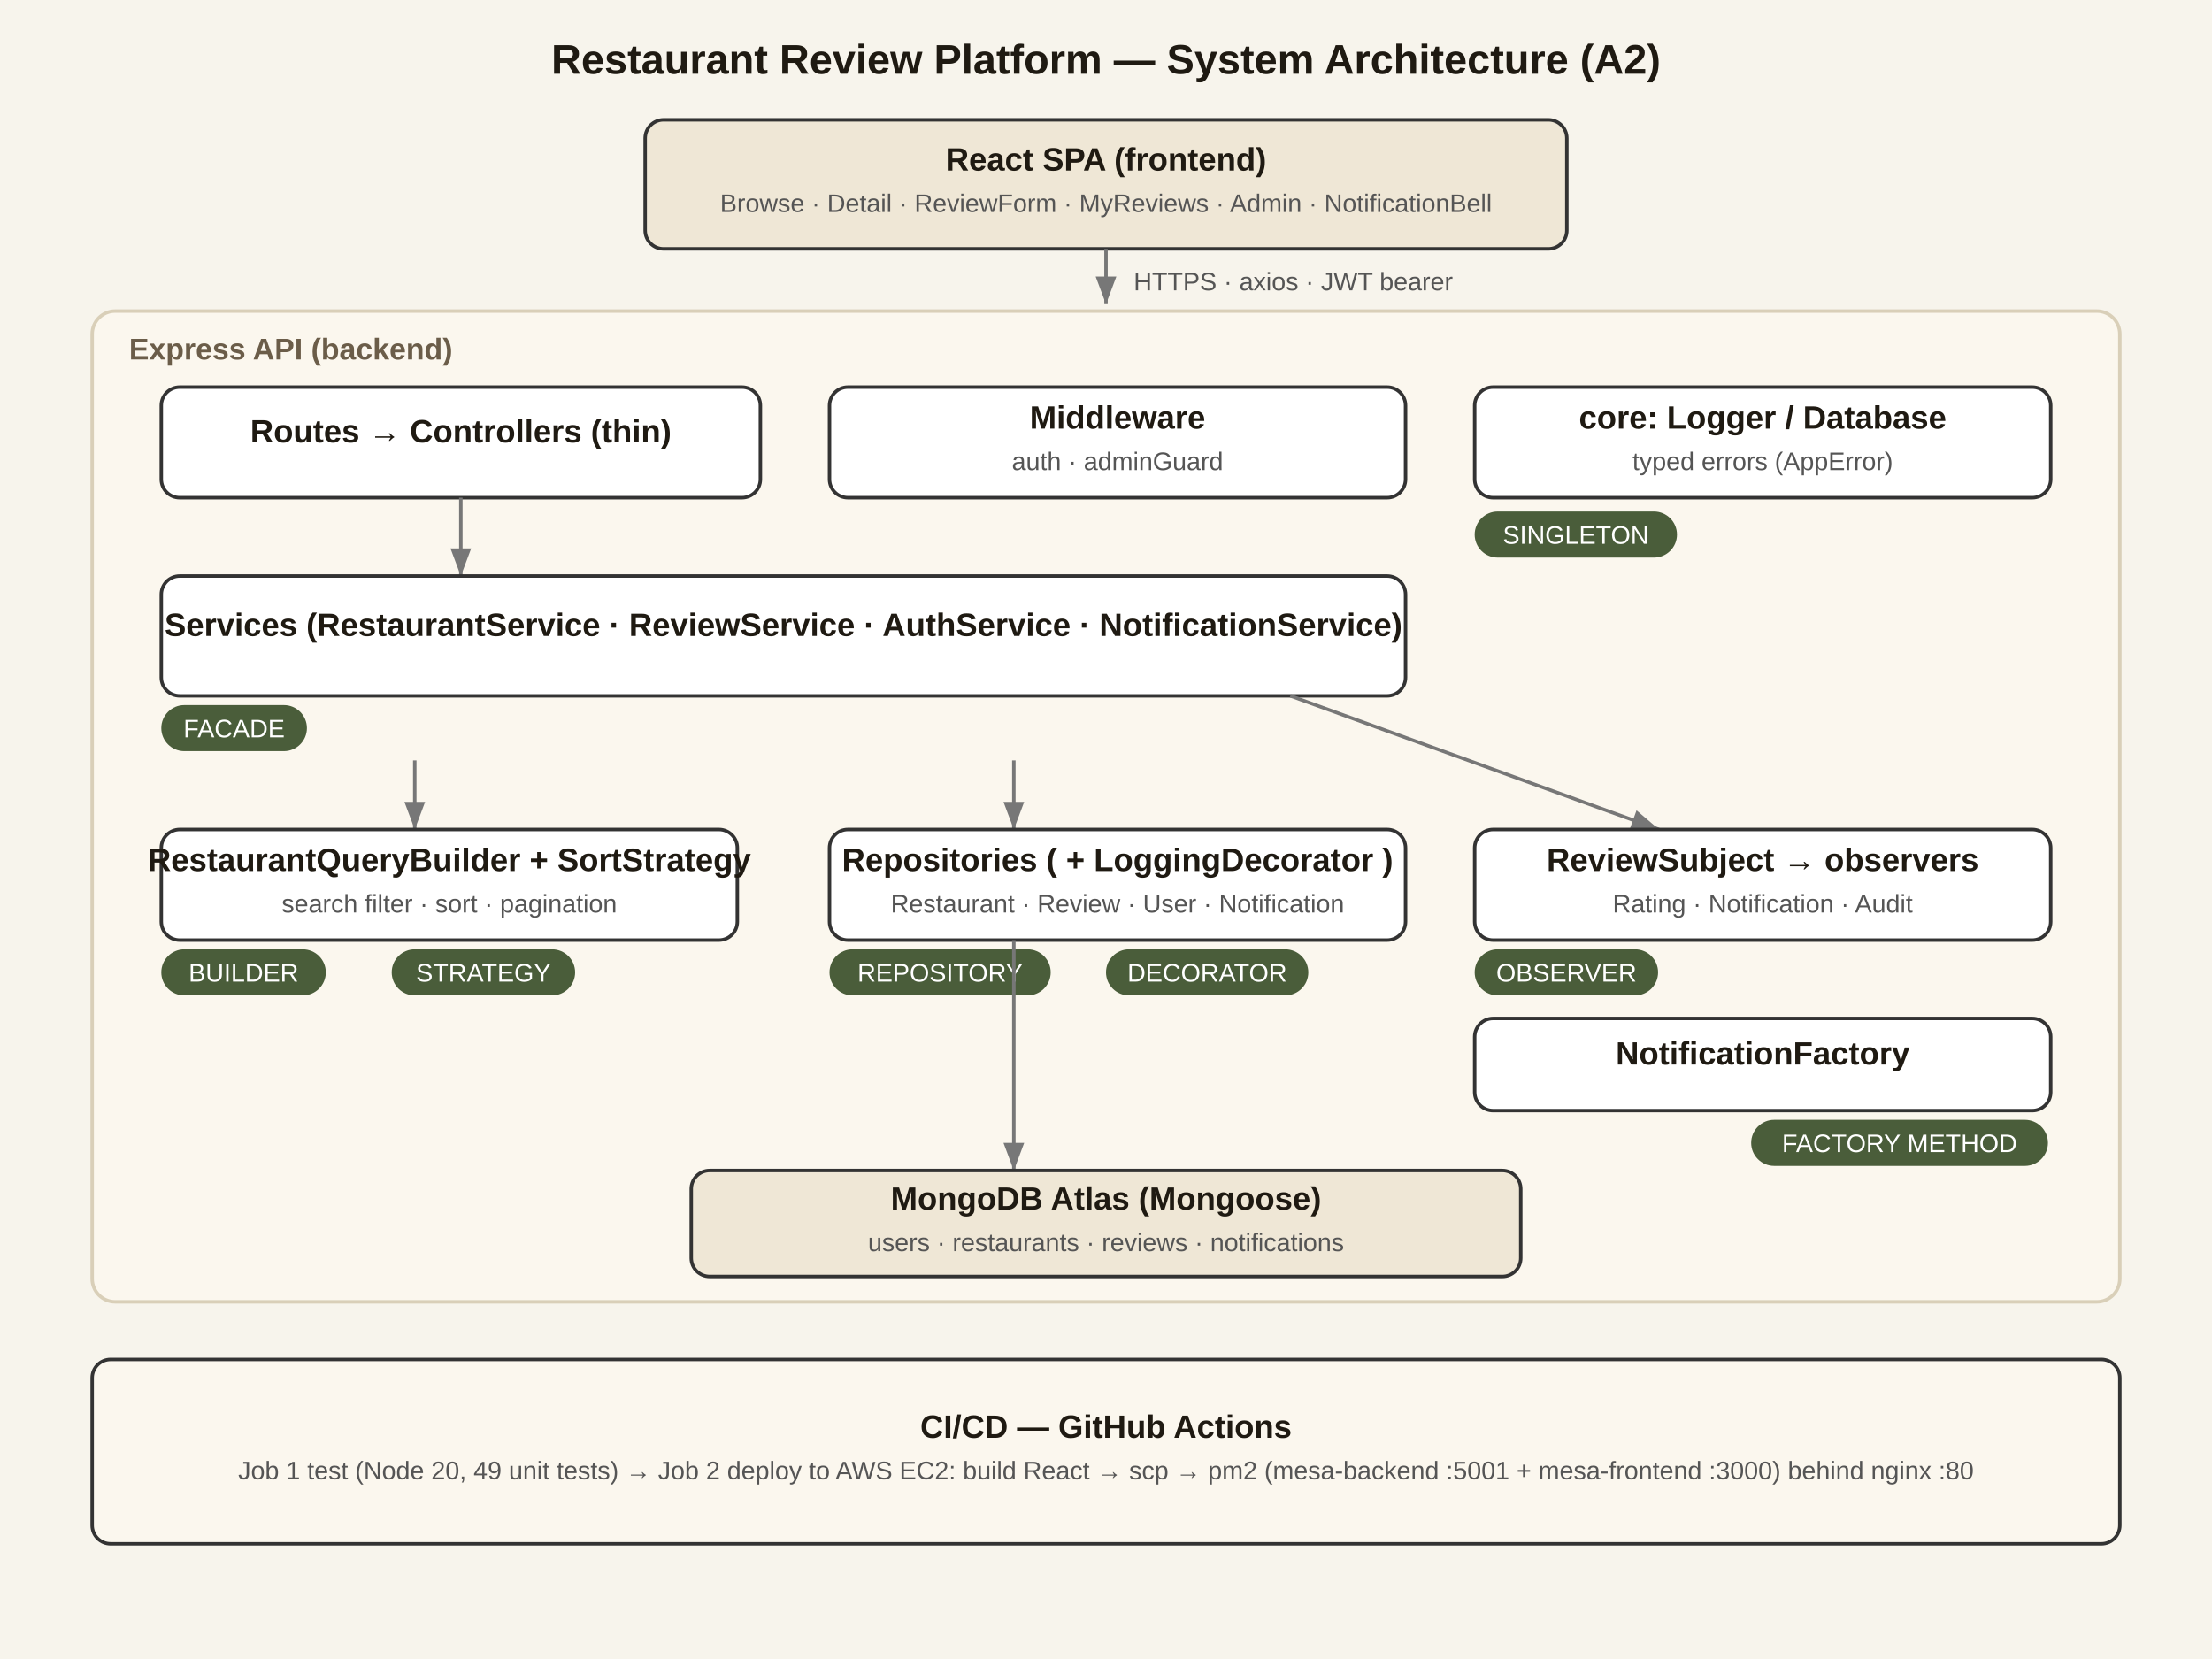
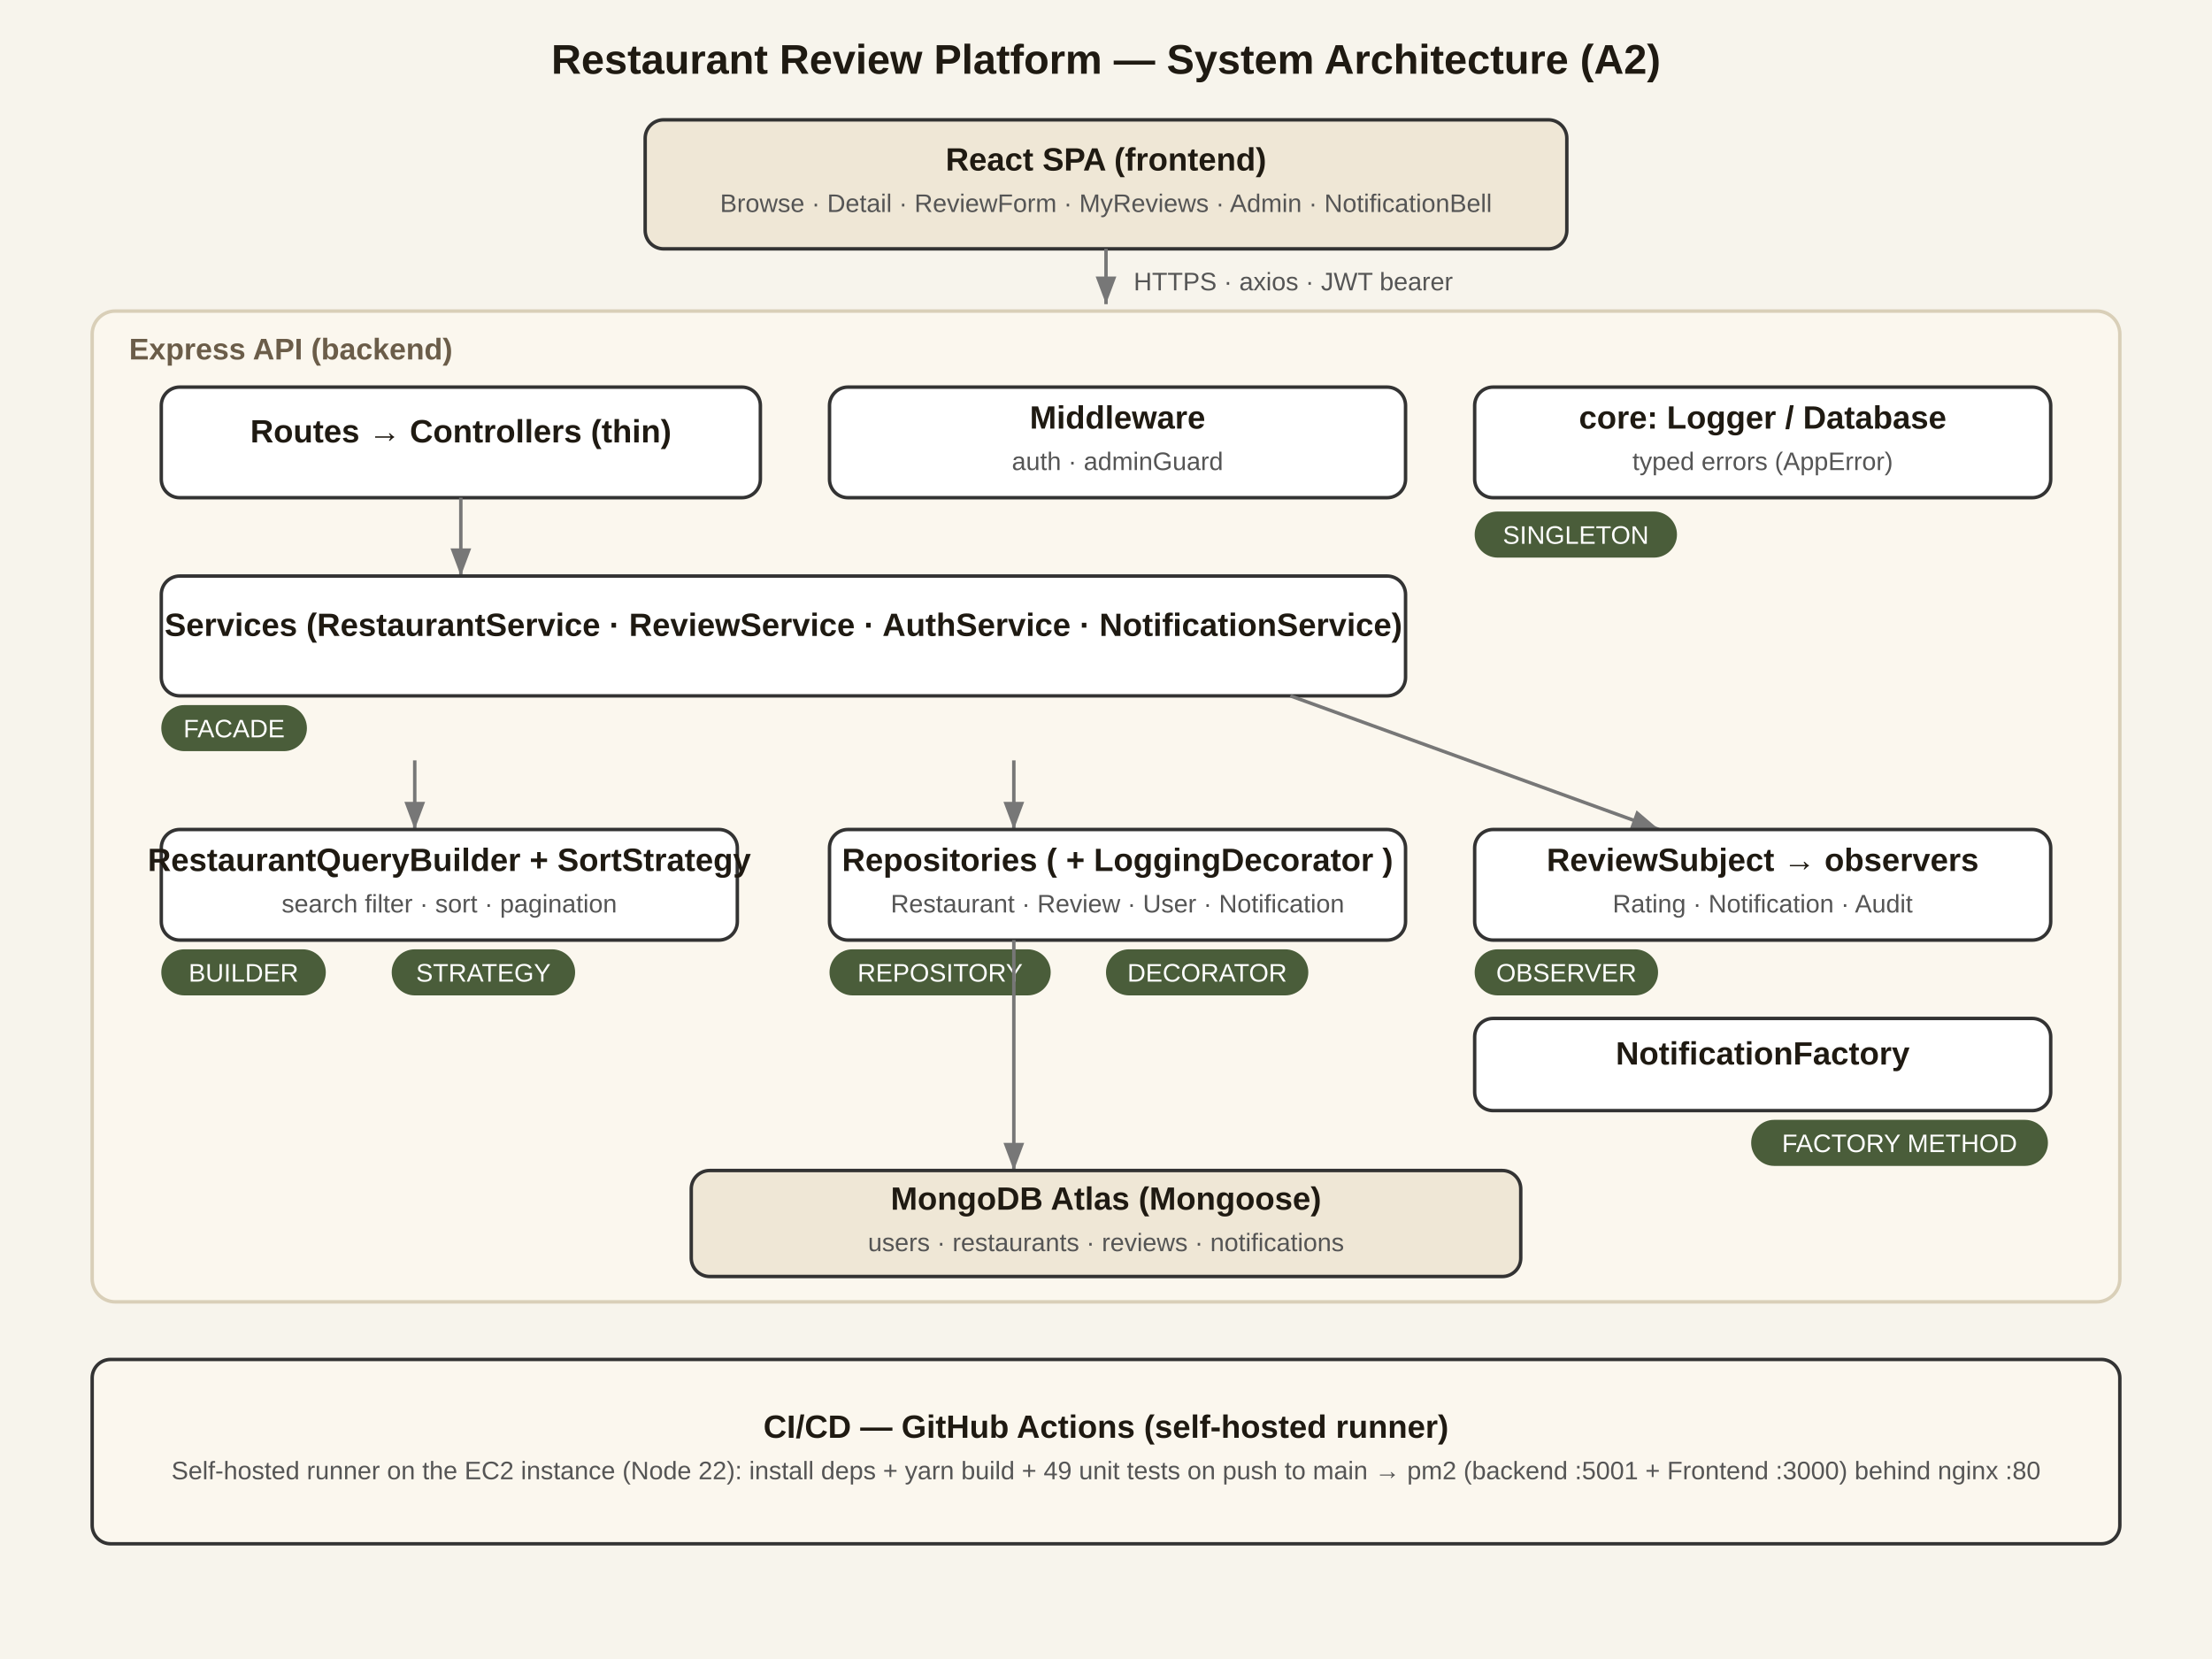
<svg xmlns="http://www.w3.org/2000/svg" width="960" height="720" viewBox="0 0 960 720">
  <defs>
    <marker id="a" markerWidth="10" markerHeight="10" refX="8" refY="3" orient="auto" markerUnits="strokeWidth">
      <path d="M0,0 L8,3 L0,6 z" fill="#777" />
    </marker>
  </defs>
  <rect width="960" height="720" fill="#F7F4EC" />
  <text x="480.0" y="32" text-anchor="middle" font-family="Arial" font-size="18" font-weight="bold" fill="#1F1A12">Restaurant Review Platform — System Architecture (A2)</text>
  <rect x="280" y="52" width="400" height="56" rx="8" fill="#EFE7D6" stroke="#333" stroke-width="1.5" />
  <text x="480.0" y="74.0" text-anchor="middle" font-family="Arial" font-size="14" font-weight="bold" fill="#1F1A12">React SPA (frontend)</text>
  <text x="480.0" y="92.0" text-anchor="middle" font-family="Arial" font-size="11" fill="#555">Browse · Detail · ReviewForm · MyReviews · Admin · NotificationBell</text>
  <line x1="480" y1="108" x2="480" y2="132" stroke="#777" stroke-width="1.5" marker-end="url(#a)" />
  <text x="492" y="126" font-family="Arial" font-size="11" fill="#555">HTTPS · axios · JWT bearer</text>
  <rect x="40" y="135" width="880" height="430" rx="10" fill="#FBF7EE" stroke="#D9CFB8" stroke-width="1.5" />
  <text x="56" y="156" font-family="Arial" font-size="13" font-weight="bold" fill="#6B5D49">Express API (backend)</text>
  <rect x="70" y="168" width="260" height="48" rx="8" fill="#FFFFFF" stroke="#333" stroke-width="1.5" />
  <text x="200.0" y="192.0" text-anchor="middle" font-family="Arial" font-size="14" font-weight="bold" fill="#1F1A12">Routes → Controllers (thin)</text>
  <rect x="360" y="168" width="250" height="48" rx="8" fill="#FFFFFF" stroke="#333" stroke-width="1.5" />
  <text x="485.0" y="186.0" text-anchor="middle" font-family="Arial" font-size="14" font-weight="bold" fill="#1F1A12">Middleware</text>
  <text x="485.0" y="204.0" text-anchor="middle" font-family="Arial" font-size="11" fill="#555">auth · adminGuard</text>
  <rect x="640" y="168" width="250" height="48" rx="8" fill="#FFFFFF" stroke="#333" stroke-width="1.5" />
  <text x="765.0" y="186.0" text-anchor="middle" font-family="Arial" font-size="14" font-weight="bold" fill="#1F1A12">core: Logger / Database</text>
  <text x="765.0" y="204.0" text-anchor="middle" font-family="Arial" font-size="11" fill="#555">typed errors (AppError)</text>
  <rect x="640" y="222" width="87.8" height="20" rx="10" fill="#4A5D3A" />
  <text x="683.9" y="236" text-anchor="middle" font-family="Arial" font-size="11" fill="#fff">SINGLETON</text>
  <line x1="200" y1="216" x2="200" y2="250" stroke="#777" stroke-width="1.5" marker-end="url(#a)" />
  <rect x="70" y="250" width="540" height="52" rx="8" fill="#FFFFFF" stroke="#333" stroke-width="1.5" />
  <text x="340.0" y="276.0" text-anchor="middle" font-family="Arial" font-size="14" font-weight="bold" fill="#1F1A12">Services  (RestaurantService · ReviewService · AuthService · NotificationService)</text>
  <rect x="70" y="306" width="63.2" height="20" rx="10" fill="#4A5D3A" />
  <text x="101.6" y="320" text-anchor="middle" font-family="Arial" font-size="11" fill="#fff">FACADE</text>
  <line x1="180" y1="330" x2="180" y2="360" stroke="#777" stroke-width="1.5" marker-end="url(#a)" />
  <rect x="70" y="360" width="250" height="48" rx="8" fill="#FFFFFF" stroke="#333" stroke-width="1.5" />
  <text x="195.0" y="378.0" text-anchor="middle" font-family="Arial" font-size="14" font-weight="bold" fill="#1F1A12">RestaurantQueryBuilder + SortStrategy</text>
  <text x="195.0" y="396.0" text-anchor="middle" font-family="Arial" font-size="11" fill="#555">search filter · sort · pagination</text>
  <rect x="70" y="412" width="71.4" height="20" rx="10" fill="#4A5D3A" />
  <text x="105.7" y="426" text-anchor="middle" font-family="Arial" font-size="11" fill="#fff">BUILDER</text>
  <rect x="170" y="412" width="79.6" height="20" rx="10" fill="#4A5D3A" />
  <text x="209.8" y="426" text-anchor="middle" font-family="Arial" font-size="11" fill="#fff">STRATEGY</text>
  <line x1="440" y1="330" x2="440" y2="360" stroke="#777" stroke-width="1.5" marker-end="url(#a)" />
  <rect x="360" y="360" width="250" height="48" rx="8" fill="#FFFFFF" stroke="#333" stroke-width="1.5" />
  <text x="485.0" y="378.0" text-anchor="middle" font-family="Arial" font-size="14" font-weight="bold" fill="#1F1A12">Repositories  ( + LoggingDecorator )</text>
  <text x="485.0" y="396.0" text-anchor="middle" font-family="Arial" font-size="11" fill="#555">Restaurant · Review · User · Notification</text>
  <rect x="360" y="412" width="96.0" height="20" rx="10" fill="#4A5D3A" />
  <text x="408.0" y="426" text-anchor="middle" font-family="Arial" font-size="11" fill="#fff">REPOSITORY</text>
  <rect x="480" y="412" width="87.8" height="20" rx="10" fill="#4A5D3A" />
  <text x="523.9" y="426" text-anchor="middle" font-family="Arial" font-size="11" fill="#fff">DECORATOR</text>
  <line x1="560" y1="302" x2="720" y2="360" stroke="#777" stroke-width="1.5" marker-end="url(#a)" />
  <rect x="640" y="360" width="250" height="48" rx="8" fill="#FFFFFF" stroke="#333" stroke-width="1.5" />
  <text x="765.0" y="378.0" text-anchor="middle" font-family="Arial" font-size="14" font-weight="bold" fill="#1F1A12">ReviewSubject → observers</text>
  <text x="765.0" y="396.0" text-anchor="middle" font-family="Arial" font-size="11" fill="#555">Rating · Notification · Audit</text>
  <rect x="640" y="412" width="79.6" height="20" rx="10" fill="#4A5D3A" />
  <text x="679.8" y="426" text-anchor="middle" font-family="Arial" font-size="11" fill="#fff">OBSERVER</text>
  <rect x="640" y="442" width="250" height="40" rx="8" fill="#FFFFFF" stroke="#333" stroke-width="1.5" />
  <text x="765.0" y="462.0" text-anchor="middle" font-family="Arial" font-size="14" font-weight="bold" fill="#1F1A12">NotificationFactory</text>
  <rect x="760" y="486" width="128.8" height="20" rx="10" fill="#4A5D3A" />
  <text x="824.4" y="500" text-anchor="middle" font-family="Arial" font-size="11" fill="#fff">FACTORY METHOD</text>
  <line x1="440" y1="408" x2="440" y2="508" stroke="#777" stroke-width="1.5" marker-end="url(#a)" />
  <rect x="300" y="508" width="360" height="46" rx="8" fill="#EFE7D6" stroke="#333" stroke-width="1.5" />
  <text x="480.0" y="525.0" text-anchor="middle" font-family="Arial" font-size="14" font-weight="bold" fill="#1F1A12">MongoDB Atlas (Mongoose)</text>
  <text x="480.0" y="543.0" text-anchor="middle" font-family="Arial" font-size="11" fill="#555">users · restaurants · reviews · notifications</text>
  <rect x="40" y="590" width="880" height="80" rx="8" fill="#FBF7EE" stroke="#333" stroke-width="1.5" />
-   <text x="480.0" y="624.0" text-anchor="middle" font-family="Arial" font-size="14" font-weight="bold" fill="#1F1A12">CI/CD — GitHub Actions</text>
-   <text x="480.0" y="642.0" text-anchor="middle" font-family="Arial" font-size="11" fill="#555">Job 1 test (Node 20, 49 unit tests) → Job 2 deploy to AWS EC2: build React → scp → pm2 (mesa-backend :5001 + mesa-frontend :3000) behind nginx :80</text>
+   <text x="480.0" y="624.0" text-anchor="middle" font-family="Arial" font-size="14" font-weight="bold" fill="#1F1A12">CI/CD — GitHub Actions (self-hosted runner)</text>
+   <text x="480.0" y="642.0" text-anchor="middle" font-family="Arial" font-size="11" fill="#555">Self-hosted runner on the EC2 instance (Node 22): install deps + yarn build + 49 unit tests on push to main → pm2 (backend :5001 + Frontend :3000) behind nginx :80</text>
</svg>
